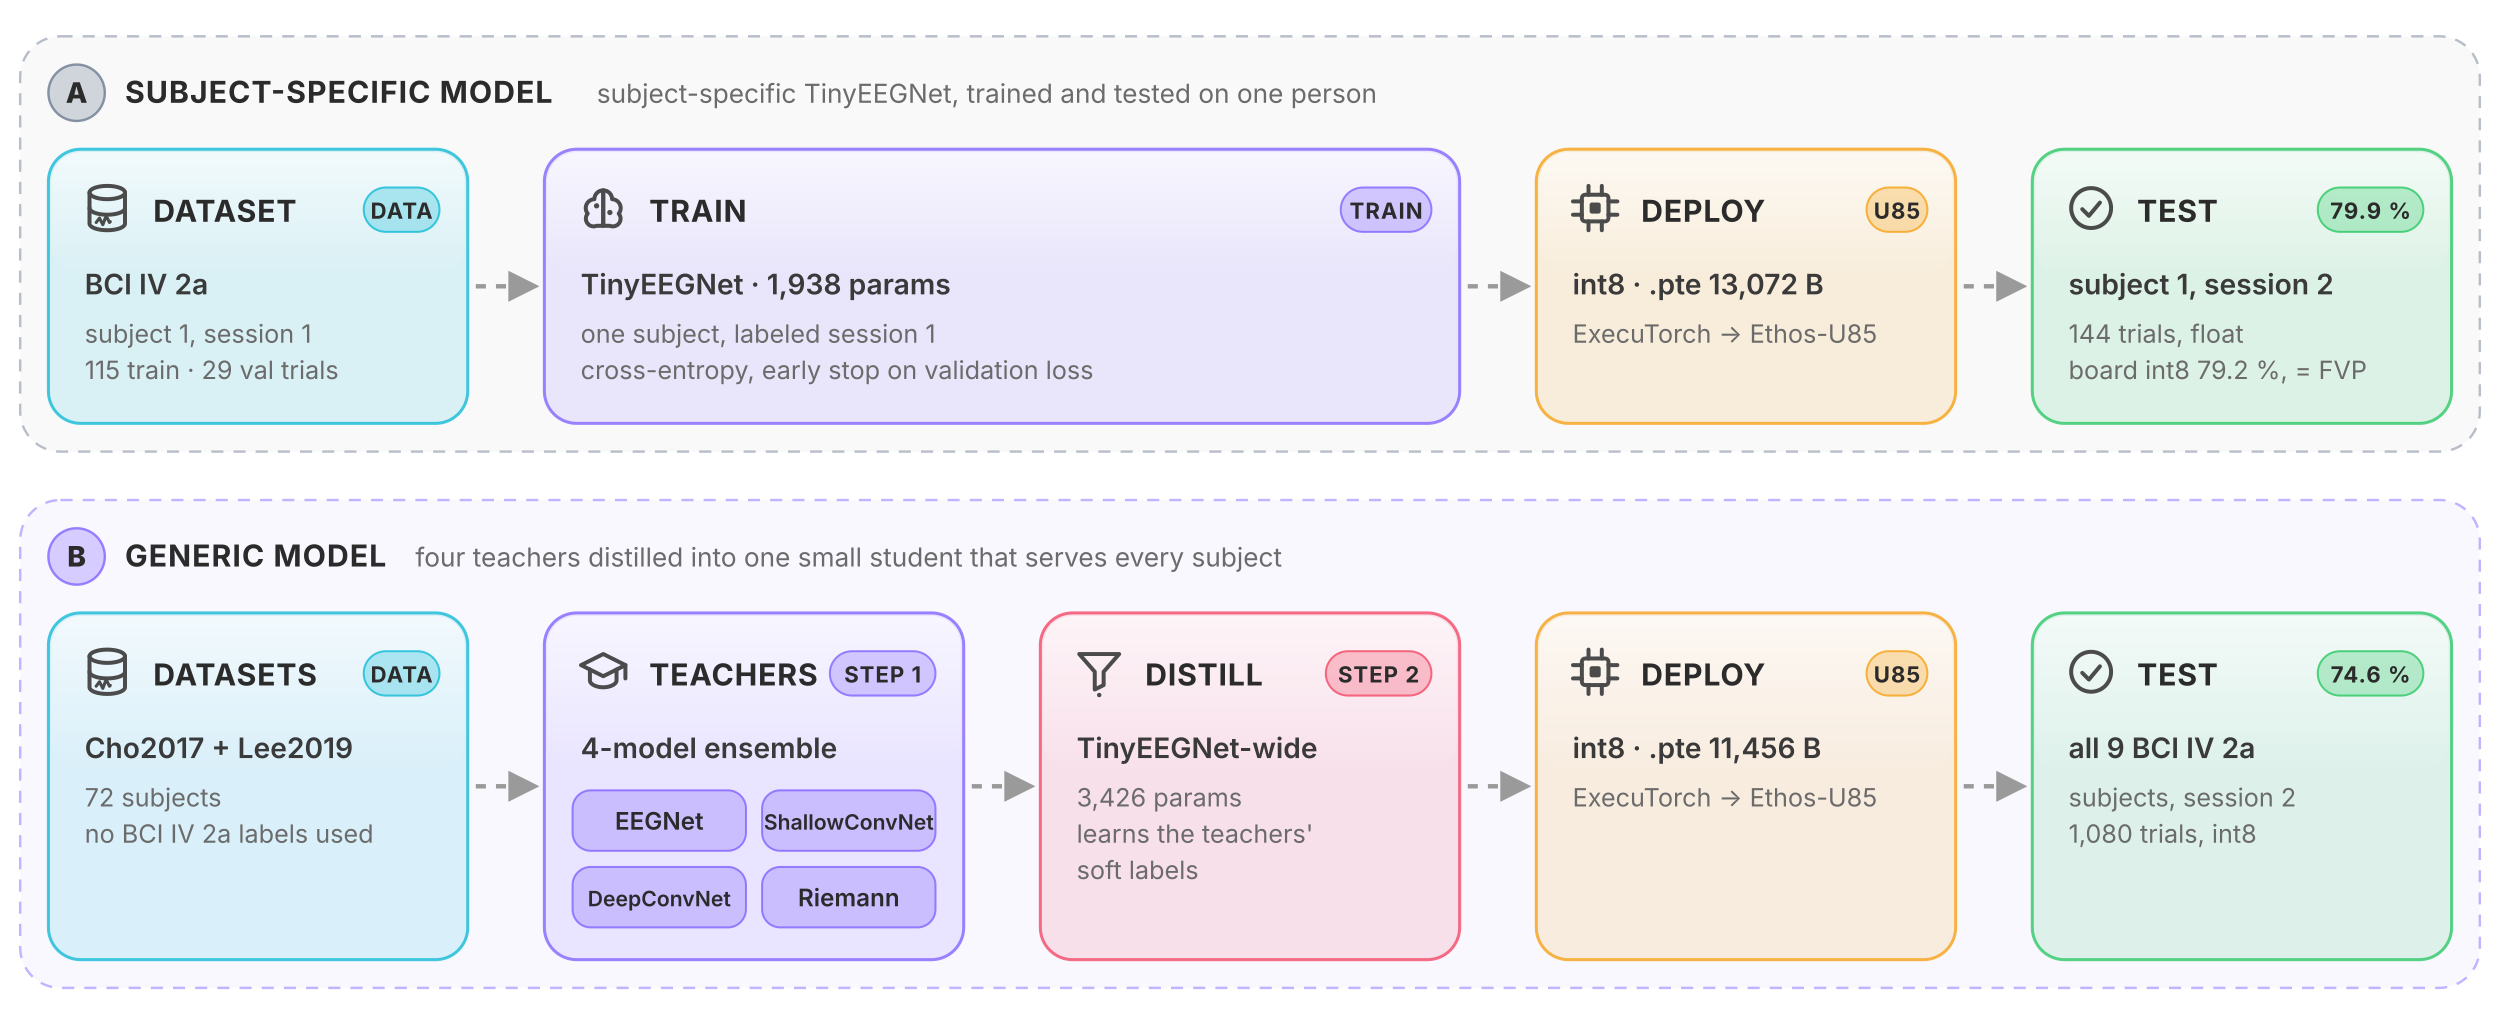
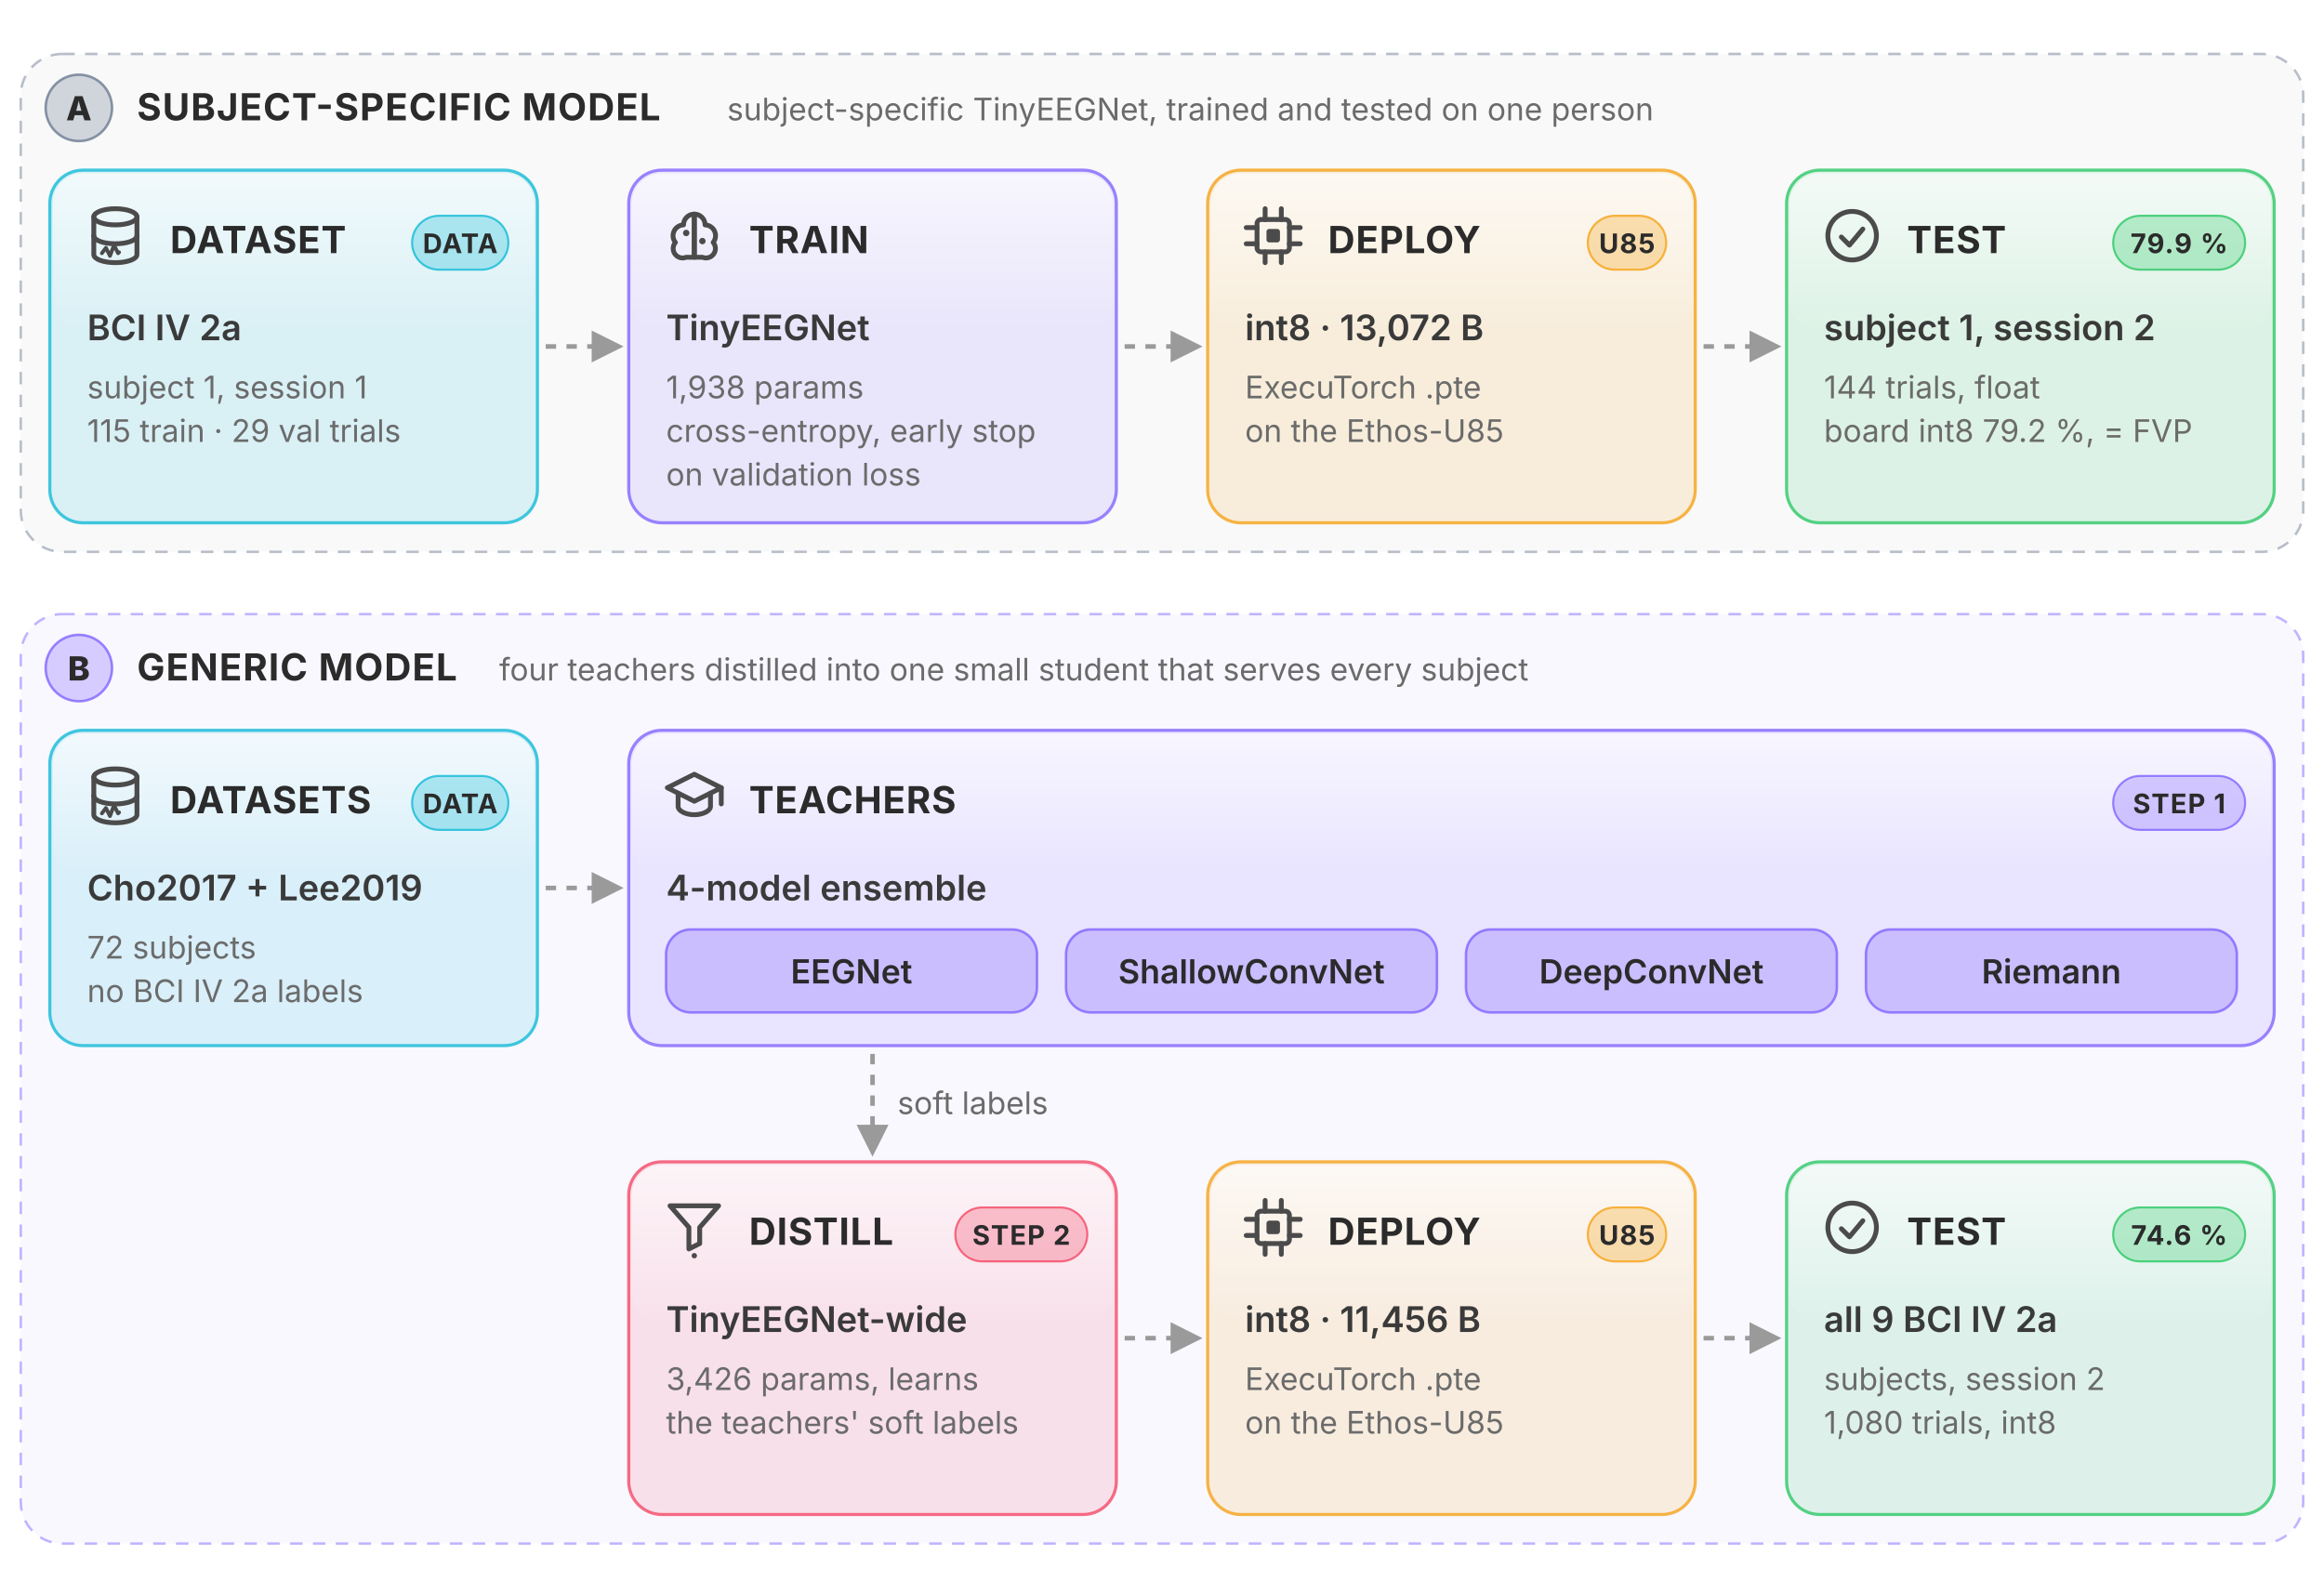
- <svg xmlns="http://www.w3.org/2000/svg" viewBox="0 0 1240 500" width="1240" height="500" font-family="Inter, -apple-system, 'Segoe UI', Helvetica, Arial, sans-serif">
+ <svg xmlns="http://www.w3.org/2000/svg" viewBox="0 0 1120 762" width="1120" height="762" font-family="Inter, -apple-system, 'Segoe UI', Helvetica, Arial, sans-serif">
  <defs>
    <marker id="ah" viewBox="0 0 10 10" refX="9" refY="5" markerWidth="7" markerHeight="7" orient="auto-start-reverse">
      <path d="M0,0 L10,5 L0,10 z" fill="#9a9a9a" />
    </marker>
    <linearGradient id="sheen" x1="0" y1="0" x2="0" y2="1">
      <stop offset="0" stop-color="#ffffff" stop-opacity="0.65" />
      <stop offset="1" stop-color="#ffffff" stop-opacity="0" />
    </linearGradient>
  </defs>
-   <rect x="10" y="18" width="1220" height="206" rx="20" fill="rgba(100,116,139,0.04)" stroke="rgba(100,116,139,0.45)" stroke-width="1.2" stroke-dasharray="6 5" />
-   <circle cx="38" cy="46" r="14" fill="rgba(100,116,139,0.28)" stroke="rgba(100,116,139,0.75)" stroke-width="1.2" />
-   <text x="38" y="51" font-size="14" font-weight="800" text-anchor="middle" fill="#2b2b2b">A</text>
-   <text x="62" y="51" font-size="15" font-weight="700" letter-spacing="0.5" fill="#2b2b2b">SUBJECT-SPECIFIC MODEL</text>
-   <text x="296" y="51" font-size="13" fill="#6b6b6b">subject-specific TinyEEGNet, trained and tested on one person</text>
-   <rect x="10" y="248" width="1220" height="242" rx="20" fill="rgba(124,92,255,0.04)" stroke="rgba(124,92,255,0.45)" stroke-width="1.2" stroke-dasharray="6 5" />
-   <circle cx="38" cy="276" r="14" fill="rgba(124,92,255,0.28)" stroke="rgba(124,92,255,0.75)" stroke-width="1.2" />
-   <text x="38" y="281" font-size="14" font-weight="800" text-anchor="middle" fill="#2b2b2b">B</text>
-   <text x="62" y="281" font-size="15" font-weight="700" letter-spacing="0.5" fill="#2b2b2b">GENERIC MODEL</text>
-   <text x="206" y="281" font-size="13" fill="#6b6b6b">four teachers distilled into one small student that serves every subject</text>
-   <rect x="24" y="74" width="208" height="136" rx="16" fill="rgba(6,182,212,0.13)" stroke="rgba(6,182,212,0.75)" stroke-width="1.5" />
-   <rect x="25.5" y="75.5" width="205" height="61.2" rx="14.5" fill="url(#sheen)" />
-   <g transform="translate(40,90) scale(1.1)" fill="none" stroke="#4b4b4b" stroke-width="1.8" stroke-linecap="round" stroke-linejoin="round">
+   <rect x="10" y="26" width="1100" height="240" rx="20" fill="rgba(100,116,139,0.04)" stroke="rgba(100,116,139,0.45)" stroke-width="1.2" stroke-dasharray="6 5" />
+   <circle cx="38" cy="52" r="16" fill="rgba(100,116,139,0.28)" stroke="rgba(100,116,139,0.75)" stroke-width="1.2" />
+   <text x="38" y="58" font-size="16" font-weight="800" text-anchor="middle" fill="#2b2b2b">A</text>
+   <text x="66" y="58" font-size="18" font-weight="700" letter-spacing="0.5" fill="#2b2b2b">SUBJECT-SPECIFIC MODEL</text>
+   <text x="350.4" y="58" font-size="15" fill="#6b6b6b">subject-specific TinyEEGNet, trained and tested on one person</text>
+   <rect x="10" y="296" width="1100" height="448" rx="20" fill="rgba(124,92,255,0.04)" stroke="rgba(124,92,255,0.45)" stroke-width="1.2" stroke-dasharray="6 5" />
+   <circle cx="38" cy="322" r="16" fill="rgba(124,92,255,0.28)" stroke="rgba(124,92,255,0.75)" stroke-width="1.2" />
+   <text x="38" y="328" font-size="16" font-weight="800" text-anchor="middle" fill="#2b2b2b">B</text>
+   <text x="66" y="328" font-size="18" font-weight="700" letter-spacing="0.5" fill="#2b2b2b">GENERIC MODEL</text>
+   <text x="240.6" y="328" font-size="15" fill="#6b6b6b">four teachers distilled into one small student that serves every subject</text>
+   <rect x="24" y="82" width="235" height="170" rx="16" fill="rgba(6,182,212,0.13)" stroke="rgba(6,182,212,0.75)" stroke-width="1.5" />
+   <rect x="25.5" y="83.5" width="232" height="76.5" rx="14.5" fill="url(#sheen)" />
+   <g transform="translate(40,98) scale(1.3)" fill="none" stroke="#4b4b4b" stroke-width="1.8" stroke-linecap="round" stroke-linejoin="round">
    <ellipse cx="12" cy="5" rx="8" ry="3" />
    <path d="M4 5v14c0 1.7 3.6 3 8 3s8-1.3 8-3V5" />
    <path d="M4 12c0 1.7 3.6 3 8 3s8-1.3 8-3" />
    <path d="M7 18.5l1.5-2 1.5 3 1.5-4 1.5 3 1.5-1.5 1.5 1" stroke-width="1.4" stroke-dasharray="14 14">
      <animate attributeName="stroke-dashoffset" values="0;-28" dur="2.4s" repeatCount="indefinite" />
    </path>
  </g>
-   <text x="76" y="110" font-size="15" font-weight="700" letter-spacing="0.4" fill="#2b2b2b">DATASET</text>
-   <rect x="180.4" y="93" width="37.6" height="22" rx="11" fill="rgba(6,182,212,0.28)" stroke="rgba(6,182,212,0.75)" stroke-width="1" />
-   <text x="199.2" y="108.5" font-size="11" font-weight="700" letter-spacing="0.5" text-anchor="middle" fill="#2b2b2b">DATA</text>
-   <text x="42" y="146" font-size="14" font-weight="600" fill="#3a3a3a">BCI IV 2a</text>
-   <text x="42" y="170" font-size="12.5" fill="#6b6b6b">subject 1, session 1</text>
-   <text x="42" y="188" font-size="12.5" fill="#6b6b6b">115 train · 29 val trials</text>
-   <rect x="270" y="74" width="454" height="136" rx="16" fill="rgba(124,92,255,0.13)" stroke="rgba(124,92,255,0.75)" stroke-width="1.5" />
-   <rect x="271.5" y="75.5" width="451" height="61.2" rx="14.5" fill="url(#sheen)" />
-   <g transform="translate(286,90) scale(1.1)" fill="none" stroke="#4b4b4b" stroke-width="1.8" stroke-linecap="round" stroke-linejoin="round">
+   <text x="82" y="122" font-size="18" font-weight="700" letter-spacing="0.4" fill="#2b2b2b">DATASET</text>
+   <rect x="198.6" y="104" width="46.4" height="26" rx="13" fill="rgba(6,182,212,0.28)" stroke="rgba(6,182,212,0.75)" stroke-width="1" />
+   <text x="221.8" y="122" font-size="13" font-weight="700" letter-spacing="0.5" text-anchor="middle" fill="#2b2b2b">DATA</text>
+   <text x="42" y="164" font-size="17" font-weight="600" fill="#3a3a3a">BCI IV 2a</text>
+   <text x="42" y="192" font-size="15" fill="#6b6b6b">subject 1, session 1</text>
+   <text x="42" y="213" font-size="15" fill="#6b6b6b">115 train · 29 val trials</text>
+   <rect x="303" y="82" width="235" height="170" rx="16" fill="rgba(124,92,255,0.13)" stroke="rgba(124,92,255,0.75)" stroke-width="1.5" />
+   <rect x="304.5" y="83.5" width="232" height="76.5" rx="14.5" fill="url(#sheen)" />
+   <g transform="translate(319,98) scale(1.3)" fill="none" stroke="#4b4b4b" stroke-width="1.8" stroke-linecap="round" stroke-linejoin="round">
    <path d="M12 4a4 4 0 0 0-4 4 4 4 0 0 0-3 6.5A3.5 3.5 0 0 0 9 20h3zM12 4a4 4 0 0 1 4 4 4 4 0 0 1 3 6.5A3.5 3.5 0 0 1 15 20h-3z" />
    <path d="M12 4v16" />
    <circle cx="9" cy="11" r="1.2" stroke="none" fill="#4b4b4b">
      <animate attributeName="opacity" values="1;0.2;1" dur="1.2s" repeatCount="indefinite" />
    </circle>
    <circle cx="15" cy="14" r="1.2" stroke="none" fill="#4b4b4b">
      <animate attributeName="opacity" values="0.2;1;0.2" dur="1.2s" repeatCount="indefinite" />
    </circle>
  </g>
-   <text x="322" y="110" font-size="15" font-weight="700" letter-spacing="0.4" fill="#2b2b2b">TRAIN</text>
-   <rect x="665.0" y="93" width="45.0" height="22" rx="11" fill="rgba(124,92,255,0.28)" stroke="rgba(124,92,255,0.75)" stroke-width="1" />
-   <text x="687.5" y="108.5" font-size="11" font-weight="700" letter-spacing="0.5" text-anchor="middle" fill="#2b2b2b">TRAIN</text>
-   <text x="288" y="146" font-size="14" font-weight="600" fill="#3a3a3a">TinyEEGNet · 1,938 params</text>
-   <text x="288" y="170" font-size="12.5" fill="#6b6b6b">one subject, labeled session 1</text>
-   <text x="288" y="188" font-size="12.5" fill="#6b6b6b">cross-entropy, early stop on validation loss</text>
-   <rect x="762" y="74" width="208" height="136" rx="16" fill="rgba(245,158,11,0.13)" stroke="rgba(245,158,11,0.75)" stroke-width="1.5" />
-   <rect x="763.5" y="75.5" width="205" height="61.2" rx="14.5" fill="url(#sheen)" />
-   <g transform="translate(778,90) scale(1.1)" fill="none" stroke="#4b4b4b" stroke-width="1.8" stroke-linecap="round" stroke-linejoin="round">
+   <text x="361" y="122" font-size="18" font-weight="700" letter-spacing="0.4" fill="#2b2b2b">TRAIN</text>
+   <text x="321" y="164" font-size="17" font-weight="600" fill="#3a3a3a">TinyEEGNet</text>
+   <text x="321" y="192" font-size="15" fill="#6b6b6b">1,938 params</text>
+   <text x="321" y="213" font-size="15" fill="#6b6b6b">cross-entropy, early stop</text>
+   <text x="321" y="234" font-size="15" fill="#6b6b6b">on validation loss</text>
+   <rect x="582" y="82" width="235" height="170" rx="16" fill="rgba(245,158,11,0.13)" stroke="rgba(245,158,11,0.75)" stroke-width="1.5" />
+   <rect x="583.5" y="83.5" width="232" height="76.5" rx="14.5" fill="url(#sheen)" />
+   <g transform="translate(598,98) scale(1.3)" fill="none" stroke="#4b4b4b" stroke-width="1.8" stroke-linecap="round" stroke-linejoin="round">
    <rect x="6" y="6" width="12" height="12" rx="1.5" />
    <path d="M9 2v4M15 2v4M9 18v4M15 18v4M2 9h4M2 15h4M18 9h4M18 15h4" />
    <rect x="9.5" y="9.5" width="5" height="5" rx="1" fill="#4b4b4b" stroke="none">
      <animate attributeName="opacity" values="1;0.25;1" dur="0.8s" repeatCount="indefinite" />
    </rect>
  </g>
-   <text x="814" y="110" font-size="15" font-weight="700" letter-spacing="0.4" fill="#2b2b2b">DEPLOY</text>
-   <rect x="925.8" y="93" width="30.2" height="22" rx="11" fill="rgba(245,158,11,0.28)" stroke="rgba(245,158,11,0.75)" stroke-width="1" />
-   <text x="940.9" y="108.5" font-size="11" font-weight="700" letter-spacing="0.5" text-anchor="middle" fill="#2b2b2b">U85</text>
-   <text x="780" y="146" font-size="14" font-weight="600" fill="#3a3a3a">int8 · .pte 13,072 B</text>
-   <text x="780" y="170" font-size="12.5" fill="#6b6b6b">ExecuTorch → Ethos-U85</text>
-   <rect x="1008" y="74" width="208" height="136" rx="16" fill="rgba(34,197,94,0.13)" stroke="rgba(34,197,94,0.75)" stroke-width="1.5" />
-   <rect x="1009.5" y="75.5" width="205" height="61.2" rx="14.5" fill="url(#sheen)" />
-   <g transform="translate(1024,90) scale(1.1)" fill="none" stroke="#4b4b4b" stroke-width="1.8" stroke-linecap="round" stroke-linejoin="round">
+   <text x="640" y="122" font-size="18" font-weight="700" letter-spacing="0.4" fill="#2b2b2b">DEPLOY</text>
+   <rect x="765.2" y="104" width="37.8" height="26" rx="13" fill="rgba(245,158,11,0.28)" stroke="rgba(245,158,11,0.75)" stroke-width="1" />
+   <text x="784.1" y="122" font-size="13" font-weight="700" letter-spacing="0.5" text-anchor="middle" fill="#2b2b2b">U85</text>
+   <text x="600" y="164" font-size="17" font-weight="600" fill="#3a3a3a">int8 · 13,072 B</text>
+   <text x="600" y="192" font-size="15" fill="#6b6b6b">ExecuTorch .pte</text>
+   <text x="600" y="213" font-size="15" fill="#6b6b6b">on the Ethos-U85</text>
+   <rect x="861" y="82" width="235" height="170" rx="16" fill="rgba(34,197,94,0.13)" stroke="rgba(34,197,94,0.75)" stroke-width="1.5" />
+   <rect x="862.5" y="83.5" width="232" height="76.5" rx="14.5" fill="url(#sheen)" />
+   <g transform="translate(877,98) scale(1.3)" fill="none" stroke="#4b4b4b" stroke-width="1.8" stroke-linecap="round" stroke-linejoin="round">
    <circle cx="12" cy="12" r="9" />
    <path d="M8 12.5l3 3 5-6" stroke-dasharray="12 12">
      <animate attributeName="stroke-dashoffset" values="12;0;0;12" keyTimes="0;0.3;0.85;1" dur="3s" repeatCount="indefinite" />
    </path>
  </g>
-   <text x="1060" y="110" font-size="15" font-weight="700" letter-spacing="0.4" fill="#2b2b2b">TEST</text>
-   <rect x="1149.6" y="93" width="52.4" height="22" rx="11" fill="rgba(34,197,94,0.28)" stroke="rgba(34,197,94,0.75)" stroke-width="1" />
-   <text x="1175.8" y="108.5" font-size="11" font-weight="700" letter-spacing="0.5" text-anchor="middle" fill="#2b2b2b">79.9 %</text>
-   <text x="1026" y="146" font-size="14" font-weight="600" fill="#3a3a3a">subject 1, session 2</text>
-   <text x="1026" y="170" font-size="12.5" fill="#6b6b6b">144 trials, float</text>
-   <text x="1026" y="188" font-size="12.5" fill="#6b6b6b">board int8 79.2 %, = FVP</text>
-   <rect x="24" y="304" width="208" height="172" rx="16" fill="rgba(6,182,212,0.13)" stroke="rgba(6,182,212,0.75)" stroke-width="1.5" />
-   <rect x="25.5" y="305.5" width="205" height="77.4" rx="14.5" fill="url(#sheen)" />
-   <g transform="translate(40,320) scale(1.1)" fill="none" stroke="#4b4b4b" stroke-width="1.8" stroke-linecap="round" stroke-linejoin="round">
+   <text x="919" y="122" font-size="18" font-weight="700" letter-spacing="0.4" fill="#2b2b2b">TEST</text>
+   <rect x="1018.4" y="104" width="63.6" height="26" rx="13" fill="rgba(34,197,94,0.28)" stroke="rgba(34,197,94,0.75)" stroke-width="1" />
+   <text x="1050.2" y="122" font-size="13" font-weight="700" letter-spacing="0.5" text-anchor="middle" fill="#2b2b2b">79.9 %</text>
+   <text x="879" y="164" font-size="17" font-weight="600" fill="#3a3a3a">subject 1, session 2</text>
+   <text x="879" y="192" font-size="15" fill="#6b6b6b">144 trials, float</text>
+   <text x="879" y="213" font-size="15" fill="#6b6b6b">board int8 79.2 %, = FVP</text>
+   <rect x="24" y="352" width="235" height="152" rx="16" fill="rgba(6,182,212,0.13)" stroke="rgba(6,182,212,0.75)" stroke-width="1.5" />
+   <rect x="25.5" y="353.5" width="232" height="68.4" rx="14.5" fill="url(#sheen)" />
+   <g transform="translate(40,368) scale(1.3)" fill="none" stroke="#4b4b4b" stroke-width="1.8" stroke-linecap="round" stroke-linejoin="round">
    <ellipse cx="12" cy="5" rx="8" ry="3" />
    <path d="M4 5v14c0 1.7 3.6 3 8 3s8-1.3 8-3V5" />
    <path d="M4 12c0 1.7 3.6 3 8 3s8-1.3 8-3" />
    <path d="M7 18.5l1.5-2 1.5 3 1.5-4 1.5 3 1.5-1.5 1.5 1" stroke-width="1.4" stroke-dasharray="14 14">
      <animate attributeName="stroke-dashoffset" values="0;-28" dur="2.4s" repeatCount="indefinite" />
    </path>
  </g>
-   <text x="76" y="340" font-size="15" font-weight="700" letter-spacing="0.4" fill="#2b2b2b">DATASETS</text>
-   <rect x="180.4" y="323" width="37.6" height="22" rx="11" fill="rgba(6,182,212,0.28)" stroke="rgba(6,182,212,0.75)" stroke-width="1" />
-   <text x="199.2" y="338.5" font-size="11" font-weight="700" letter-spacing="0.5" text-anchor="middle" fill="#2b2b2b">DATA</text>
-   <text x="42" y="376" font-size="14" font-weight="600" fill="#3a3a3a">Cho2017 + Lee2019</text>
-   <text x="42" y="400" font-size="12.5" fill="#6b6b6b">72 subjects</text>
-   <text x="42" y="418" font-size="12.5" fill="#6b6b6b">no BCI IV 2a labels used</text>
-   <rect x="270" y="304" width="208" height="172" rx="16" fill="rgba(124,92,255,0.13)" stroke="rgba(124,92,255,0.75)" stroke-width="1.5" />
-   <rect x="271.5" y="305.5" width="205" height="77.4" rx="14.5" fill="url(#sheen)" />
-   <g transform="translate(286,320) scale(1.1)" fill="none" stroke="#4b4b4b" stroke-width="1.8" stroke-linecap="round" stroke-linejoin="round">
+   <text x="82" y="392" font-size="18" font-weight="700" letter-spacing="0.4" fill="#2b2b2b">DATASETS</text>
+   <rect x="198.6" y="374" width="46.4" height="26" rx="13" fill="rgba(6,182,212,0.28)" stroke="rgba(6,182,212,0.75)" stroke-width="1" />
+   <text x="221.8" y="392" font-size="13" font-weight="700" letter-spacing="0.5" text-anchor="middle" fill="#2b2b2b">DATA</text>
+   <text x="42" y="434" font-size="17" font-weight="600" fill="#3a3a3a">Cho2017 + Lee2019</text>
+   <text x="42" y="462" font-size="15" fill="#6b6b6b">72 subjects</text>
+   <text x="42" y="483" font-size="15" fill="#6b6b6b">no BCI IV 2a labels</text>
+   <rect x="303" y="352" width="793" height="152" rx="16" fill="rgba(124,92,255,0.13)" stroke="rgba(124,92,255,0.75)" stroke-width="1.5" />
+   <rect x="304.5" y="353.5" width="790" height="68.4" rx="14.5" fill="url(#sheen)" />
+   <g transform="translate(319,368) scale(1.3)" fill="none" stroke="#4b4b4b" stroke-width="1.8" stroke-linecap="round" stroke-linejoin="round">
    <path d="M2 9l10-5 10 5-10 5z" />
    <path d="M6 11v5c0 1.5 2.7 3 6 3s6-1.5 6-3v-5" />
    <path d="M22 9v6">
      <animate attributeName="opacity" values="1;0.3;1" dur="1.6s" repeatCount="indefinite" />
    </path>
  </g>
-   <text x="322" y="340" font-size="15" font-weight="700" letter-spacing="0.4" fill="#2b2b2b">TEACHERS</text>
-   <rect x="411.6" y="323" width="52.4" height="22" rx="11" fill="rgba(124,92,255,0.28)" stroke="rgba(124,92,255,0.75)" stroke-width="1" />
-   <text x="437.8" y="338.5" font-size="11" font-weight="700" letter-spacing="0.5" text-anchor="middle" fill="#2b2b2b">STEP 1</text>
-   <text x="288" y="376" font-size="14" font-weight="600" fill="#3a3a3a">4-model ensemble</text>
-   <rect x="516" y="304" width="208" height="172" rx="16" fill="rgba(244,63,94,0.13)" stroke="rgba(244,63,94,0.75)" stroke-width="1.5" />
-   <rect x="517.5" y="305.5" width="205" height="77.4" rx="14.5" fill="url(#sheen)" />
-   <g transform="translate(532,320) scale(1.1)" fill="none" stroke="#4b4b4b" stroke-width="1.8" stroke-linecap="round" stroke-linejoin="round">
+   <text x="361" y="392" font-size="18" font-weight="700" letter-spacing="0.4" fill="#2b2b2b">TEACHERS</text>
+   <rect x="1018.4" y="374" width="63.6" height="26" rx="13" fill="rgba(124,92,255,0.28)" stroke="rgba(124,92,255,0.75)" stroke-width="1" />
+   <text x="1050.2" y="392" font-size="13" font-weight="700" letter-spacing="0.5" text-anchor="middle" fill="#2b2b2b">STEP 1</text>
+   <text x="321" y="434" font-size="17" font-weight="600" fill="#3a3a3a">4-model ensemble</text>
+   <rect x="303" y="560" width="235" height="170" rx="16" fill="rgba(244,63,94,0.13)" stroke="rgba(244,63,94,0.75)" stroke-width="1.5" />
+   <rect x="304.5" y="561.5" width="232" height="76.5" rx="14.5" fill="url(#sheen)" />
+   <g transform="translate(319,576) scale(1.3)" fill="none" stroke="#4b4b4b" stroke-width="1.8" stroke-linecap="round" stroke-linejoin="round">
    <path d="M3 4h18l-7 8v6l-4 2v-8z" />
    <circle cx="12" cy="22.5" r="1" stroke="none" fill="#4b4b4b">
      <animate attributeName="cy" values="13;23" dur="1.2s" repeatCount="indefinite" />
      <animate attributeName="opacity" values="1;0" dur="1.2s" repeatCount="indefinite" />
    </circle>
  </g>
-   <text x="568" y="340" font-size="15" font-weight="700" letter-spacing="0.4" fill="#2b2b2b">DISTILL</text>
-   <rect x="657.6" y="323" width="52.4" height="22" rx="11" fill="rgba(244,63,94,0.28)" stroke="rgba(244,63,94,0.75)" stroke-width="1" />
-   <text x="683.8" y="338.5" font-size="11" font-weight="700" letter-spacing="0.5" text-anchor="middle" fill="#2b2b2b">STEP 2</text>
-   <text x="534" y="376" font-size="14" font-weight="600" fill="#3a3a3a">TinyEEGNet-wide</text>
-   <text x="534" y="400" font-size="12.5" fill="#6b6b6b">3,426 params</text>
-   <text x="534" y="418" font-size="12.5" fill="#6b6b6b">learns the teachers'</text>
-   <text x="534" y="436" font-size="12.5" fill="#6b6b6b">soft labels</text>
-   <rect x="762" y="304" width="208" height="172" rx="16" fill="rgba(245,158,11,0.13)" stroke="rgba(245,158,11,0.75)" stroke-width="1.5" />
-   <rect x="763.5" y="305.5" width="205" height="77.4" rx="14.5" fill="url(#sheen)" />
-   <g transform="translate(778,320) scale(1.1)" fill="none" stroke="#4b4b4b" stroke-width="1.8" stroke-linecap="round" stroke-linejoin="round">
+   <text x="361" y="600" font-size="18" font-weight="700" letter-spacing="0.4" fill="#2b2b2b">DISTILL</text>
+   <rect x="460.4" y="582" width="63.6" height="26" rx="13" fill="rgba(244,63,94,0.28)" stroke="rgba(244,63,94,0.75)" stroke-width="1" />
+   <text x="492.2" y="600" font-size="13" font-weight="700" letter-spacing="0.5" text-anchor="middle" fill="#2b2b2b">STEP 2</text>
+   <text x="321" y="642" font-size="17" font-weight="600" fill="#3a3a3a">TinyEEGNet-wide</text>
+   <text x="321" y="670" font-size="15" fill="#6b6b6b">3,426 params, learns</text>
+   <text x="321" y="691" font-size="15" fill="#6b6b6b">the teachers' soft labels</text>
+   <rect x="582" y="560" width="235" height="170" rx="16" fill="rgba(245,158,11,0.13)" stroke="rgba(245,158,11,0.75)" stroke-width="1.5" />
+   <rect x="583.5" y="561.5" width="232" height="76.5" rx="14.5" fill="url(#sheen)" />
+   <g transform="translate(598,576) scale(1.3)" fill="none" stroke="#4b4b4b" stroke-width="1.8" stroke-linecap="round" stroke-linejoin="round">
    <rect x="6" y="6" width="12" height="12" rx="1.5" />
    <path d="M9 2v4M15 2v4M9 18v4M15 18v4M2 9h4M2 15h4M18 9h4M18 15h4" />
    <rect x="9.5" y="9.5" width="5" height="5" rx="1" fill="#4b4b4b" stroke="none">
      <animate attributeName="opacity" values="1;0.25;1" dur="0.8s" repeatCount="indefinite" />
    </rect>
  </g>
-   <text x="814" y="340" font-size="15" font-weight="700" letter-spacing="0.4" fill="#2b2b2b">DEPLOY</text>
-   <rect x="925.8" y="323" width="30.2" height="22" rx="11" fill="rgba(245,158,11,0.28)" stroke="rgba(245,158,11,0.75)" stroke-width="1" />
-   <text x="940.9" y="338.5" font-size="11" font-weight="700" letter-spacing="0.5" text-anchor="middle" fill="#2b2b2b">U85</text>
-   <text x="780" y="376" font-size="14" font-weight="600" fill="#3a3a3a">int8 · .pte 11,456 B</text>
-   <text x="780" y="400" font-size="12.5" fill="#6b6b6b">ExecuTorch → Ethos-U85</text>
-   <rect x="1008" y="304" width="208" height="172" rx="16" fill="rgba(34,197,94,0.13)" stroke="rgba(34,197,94,0.75)" stroke-width="1.5" />
-   <rect x="1009.5" y="305.5" width="205" height="77.4" rx="14.5" fill="url(#sheen)" />
-   <g transform="translate(1024,320) scale(1.1)" fill="none" stroke="#4b4b4b" stroke-width="1.8" stroke-linecap="round" stroke-linejoin="round">
+   <text x="640" y="600" font-size="18" font-weight="700" letter-spacing="0.4" fill="#2b2b2b">DEPLOY</text>
+   <rect x="765.2" y="582" width="37.8" height="26" rx="13" fill="rgba(245,158,11,0.28)" stroke="rgba(245,158,11,0.75)" stroke-width="1" />
+   <text x="784.1" y="600" font-size="13" font-weight="700" letter-spacing="0.5" text-anchor="middle" fill="#2b2b2b">U85</text>
+   <text x="600" y="642" font-size="17" font-weight="600" fill="#3a3a3a">int8 · 11,456 B</text>
+   <text x="600" y="670" font-size="15" fill="#6b6b6b">ExecuTorch .pte</text>
+   <text x="600" y="691" font-size="15" fill="#6b6b6b">on the Ethos-U85</text>
+   <rect x="861" y="560" width="235" height="170" rx="16" fill="rgba(34,197,94,0.13)" stroke="rgba(34,197,94,0.75)" stroke-width="1.5" />
+   <rect x="862.5" y="561.5" width="232" height="76.5" rx="14.5" fill="url(#sheen)" />
+   <g transform="translate(877,576) scale(1.3)" fill="none" stroke="#4b4b4b" stroke-width="1.8" stroke-linecap="round" stroke-linejoin="round">
    <circle cx="12" cy="12" r="9" />
    <path d="M8 12.5l3 3 5-6" stroke-dasharray="12 12">
      <animate attributeName="stroke-dashoffset" values="12;0;0;12" keyTimes="0;0.3;0.85;1" dur="3s" repeatCount="indefinite" />
    </path>
  </g>
-   <text x="1060" y="340" font-size="15" font-weight="700" letter-spacing="0.4" fill="#2b2b2b">TEST</text>
-   <rect x="1149.6" y="323" width="52.4" height="22" rx="11" fill="rgba(34,197,94,0.28)" stroke="rgba(34,197,94,0.75)" stroke-width="1" />
-   <text x="1175.8" y="338.5" font-size="11" font-weight="700" letter-spacing="0.5" text-anchor="middle" fill="#2b2b2b">74.6 %</text>
-   <text x="1026" y="376" font-size="14" font-weight="600" fill="#3a3a3a">all 9 BCI IV 2a</text>
-   <text x="1026" y="400" font-size="12.5" fill="#6b6b6b">subjects, session 2</text>
-   <text x="1026" y="418" font-size="12.5" fill="#6b6b6b">1,080 trials, int8</text>
-   <rect x="284" y="392" width="86" height="30" rx="9" fill="rgba(124,92,255,0.28)" stroke="rgba(124,92,255,0.75)" stroke-width="1">
+   <text x="919" y="600" font-size="18" font-weight="700" letter-spacing="0.4" fill="#2b2b2b">TEST</text>
+   <rect x="1018.4" y="582" width="63.6" height="26" rx="13" fill="rgba(34,197,94,0.28)" stroke="rgba(34,197,94,0.75)" stroke-width="1" />
+   <text x="1050.2" y="600" font-size="13" font-weight="700" letter-spacing="0.5" text-anchor="middle" fill="#2b2b2b">74.6 %</text>
+   <text x="879" y="642" font-size="17" font-weight="600" fill="#3a3a3a">all 9 BCI IV 2a</text>
+   <text x="879" y="670" font-size="15" fill="#6b6b6b">subjects, session 2</text>
+   <text x="879" y="691" font-size="15" fill="#6b6b6b">1,080 trials, int8</text>
+   <rect x="321.0" y="448" width="178.75" height="40" rx="12" fill="rgba(124,92,255,0.28)" stroke="rgba(124,92,255,0.75)" stroke-width="1.2">
    <animate attributeName="fill-opacity" values="0.35;1;0.35" dur="2s" begin="0.0s" repeatCount="indefinite" />
  </rect>
-   <text x="327.0" y="411.5" font-size="12" font-weight="600" text-anchor="middle" fill="#2b2b2b">EEGNet</text>
-   <rect x="378" y="392" width="86" height="30" rx="9" fill="rgba(124,92,255,0.28)" stroke="rgba(124,92,255,0.75)" stroke-width="1">
+   <text x="410.375" y="474" font-size="16" font-weight="600" text-anchor="middle" fill="#2b2b2b">EEGNet</text>
+   <rect x="513.75" y="448" width="178.75" height="40" rx="12" fill="rgba(124,92,255,0.28)" stroke="rgba(124,92,255,0.75)" stroke-width="1.2">
    <animate attributeName="fill-opacity" values="0.35;1;0.35" dur="2s" begin="0.5s" repeatCount="indefinite" />
  </rect>
-   <text x="421.0" y="411.5" font-size="10.5" font-weight="600" text-anchor="middle" fill="#2b2b2b">ShallowConvNet</text>
-   <rect x="284" y="430" width="86" height="30" rx="9" fill="rgba(124,92,255,0.28)" stroke="rgba(124,92,255,0.75)" stroke-width="1">
+   <text x="603.125" y="474" font-size="16" font-weight="600" text-anchor="middle" fill="#2b2b2b">ShallowConvNet</text>
+   <rect x="706.5" y="448" width="178.75" height="40" rx="12" fill="rgba(124,92,255,0.28)" stroke="rgba(124,92,255,0.75)" stroke-width="1.2">
    <animate attributeName="fill-opacity" values="0.35;1;0.35" dur="2s" begin="1.0s" repeatCount="indefinite" />
  </rect>
-   <text x="327.0" y="449.5" font-size="10.5" font-weight="600" text-anchor="middle" fill="#2b2b2b">DeepConvNet</text>
-   <rect x="378" y="430" width="86" height="30" rx="9" fill="rgba(124,92,255,0.28)" stroke="rgba(124,92,255,0.75)" stroke-width="1">
+   <text x="795.875" y="474" font-size="16" font-weight="600" text-anchor="middle" fill="#2b2b2b">DeepConvNet</text>
+   <rect x="899.25" y="448" width="178.75" height="40" rx="12" fill="rgba(124,92,255,0.28)" stroke="rgba(124,92,255,0.75)" stroke-width="1.2">
    <animate attributeName="fill-opacity" values="0.35;1;0.35" dur="2s" begin="1.5s" repeatCount="indefinite" />
  </rect>
-   <text x="421.0" y="449.5" font-size="12" font-weight="600" text-anchor="middle" fill="#2b2b2b">Riemann</text>
-   <path d="M236,142.0 H266" fill="none" stroke="#9a9a9a" stroke-width="2.2" stroke-dasharray="5 5" marker-end="url(#ah)">
+   <text x="988.625" y="474" font-size="16" font-weight="600" text-anchor="middle" fill="#2b2b2b">Riemann</text>
+   <path d="M263,167.0 H299" fill="none" stroke="#9a9a9a" stroke-width="2.2" stroke-dasharray="5 5" marker-end="url(#ah)">
    <animate attributeName="stroke-dashoffset" from="10" to="0" dur="0.6s" repeatCount="indefinite" />
  </path>
-   <path d="M728,142.0 H758" fill="none" stroke="#9a9a9a" stroke-width="2.2" stroke-dasharray="5 5" marker-end="url(#ah)">
+   <path d="M542,167.0 H578" fill="none" stroke="#9a9a9a" stroke-width="2.2" stroke-dasharray="5 5" marker-end="url(#ah)">
    <animate attributeName="stroke-dashoffset" from="10" to="0" dur="0.6s" repeatCount="indefinite" />
  </path>
-   <path d="M974,142.0 H1004" fill="none" stroke="#9a9a9a" stroke-width="2.2" stroke-dasharray="5 5" marker-end="url(#ah)">
+   <path d="M821,167.0 H857" fill="none" stroke="#9a9a9a" stroke-width="2.2" stroke-dasharray="5 5" marker-end="url(#ah)">
    <animate attributeName="stroke-dashoffset" from="10" to="0" dur="0.6s" repeatCount="indefinite" />
  </path>
-   <path d="M236,390.0 H266" fill="none" stroke="#9a9a9a" stroke-width="2.2" stroke-dasharray="5 5" marker-end="url(#ah)">
+   <path d="M263,428.0 H299" fill="none" stroke="#9a9a9a" stroke-width="2.2" stroke-dasharray="5 5" marker-end="url(#ah)">
    <animate attributeName="stroke-dashoffset" from="10" to="0" dur="0.6s" repeatCount="indefinite" />
  </path>
-   <path d="M482,390.0 H512" fill="none" stroke="#9a9a9a" stroke-width="2.2" stroke-dasharray="5 5" marker-end="url(#ah)">
+   <path d="M542,645.0 H578" fill="none" stroke="#9a9a9a" stroke-width="2.2" stroke-dasharray="5 5" marker-end="url(#ah)">
    <animate attributeName="stroke-dashoffset" from="10" to="0" dur="0.6s" repeatCount="indefinite" />
  </path>
-   <path d="M728,390.0 H758" fill="none" stroke="#9a9a9a" stroke-width="2.2" stroke-dasharray="5 5" marker-end="url(#ah)">
+   <path d="M821,645.0 H857" fill="none" stroke="#9a9a9a" stroke-width="2.2" stroke-dasharray="5 5" marker-end="url(#ah)">
    <animate attributeName="stroke-dashoffset" from="10" to="0" dur="0.6s" repeatCount="indefinite" />
  </path>
-   <path d="M974,390.0 H1004" fill="none" stroke="#9a9a9a" stroke-width="2.2" stroke-dasharray="5 5" marker-end="url(#ah)">
+   <path d="M420.5,508 V556" fill="none" stroke="#9a9a9a" stroke-width="2.2" stroke-dasharray="5 5" marker-end="url(#ah)">
    <animate attributeName="stroke-dashoffset" from="10" to="0" dur="0.6s" repeatCount="indefinite" />
  </path>
+   <text x="432.5" y="537.0" font-size="15" fill="#6b6b6b">soft labels</text>
</svg>
